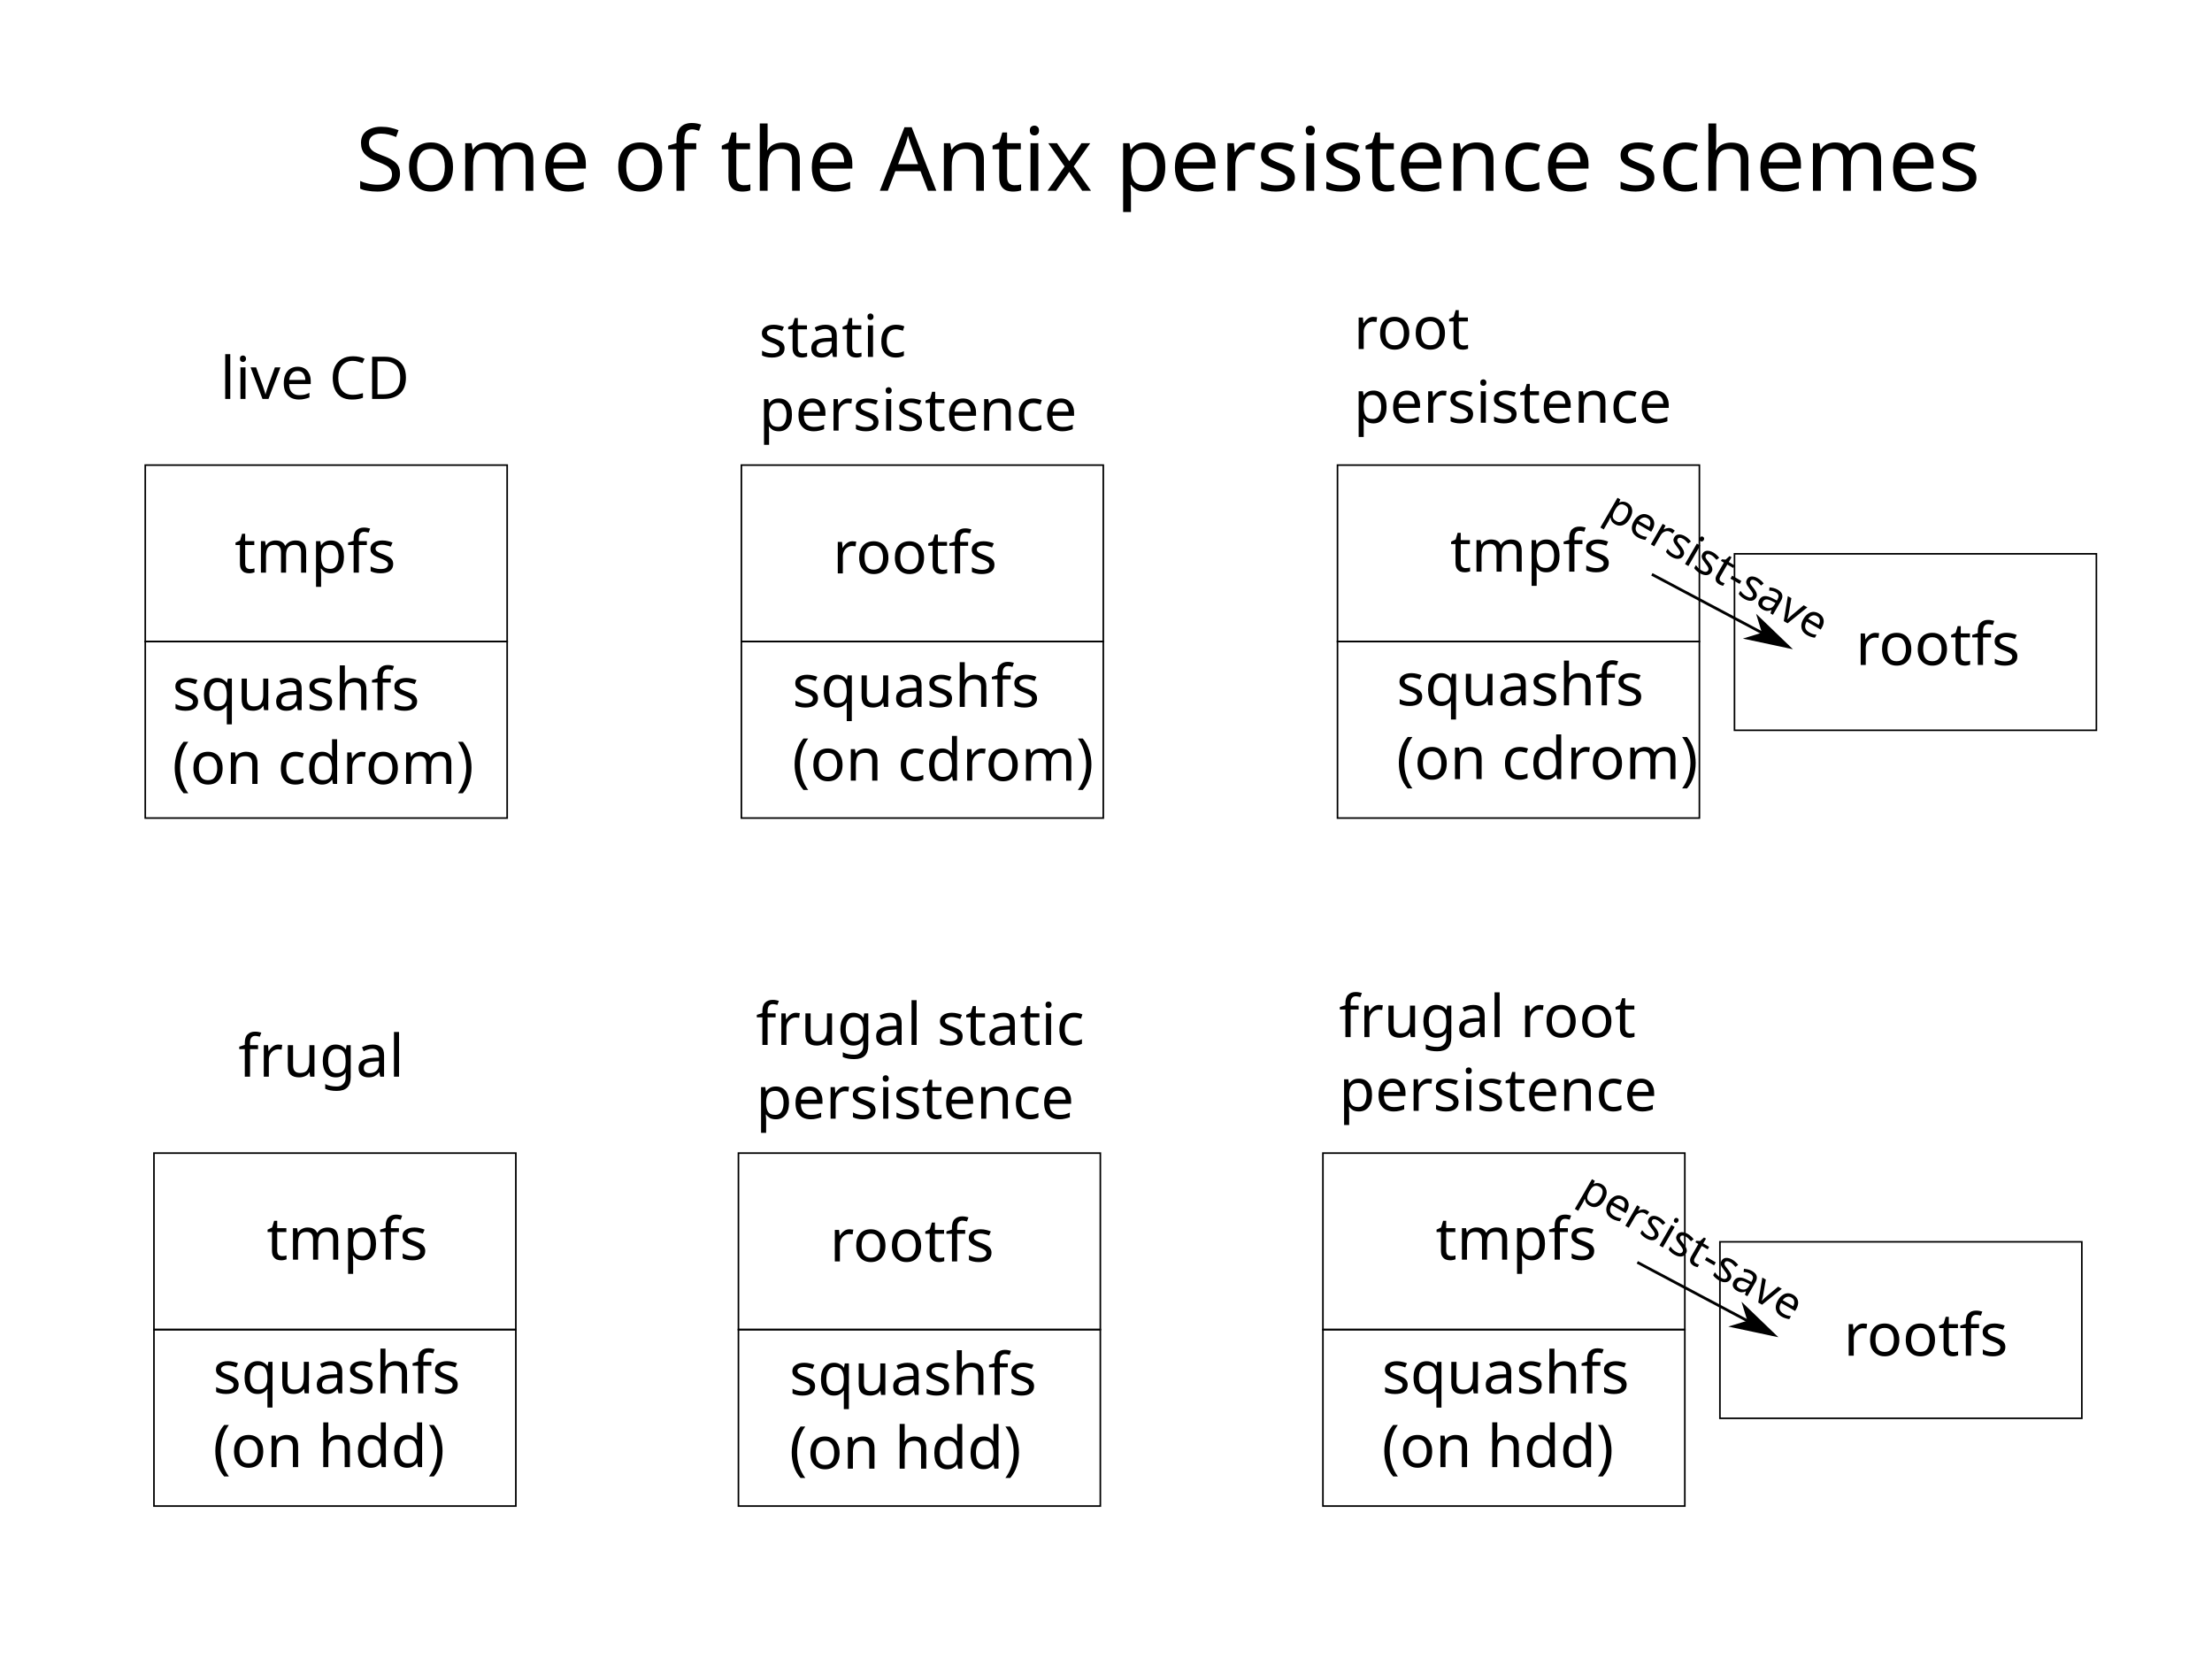
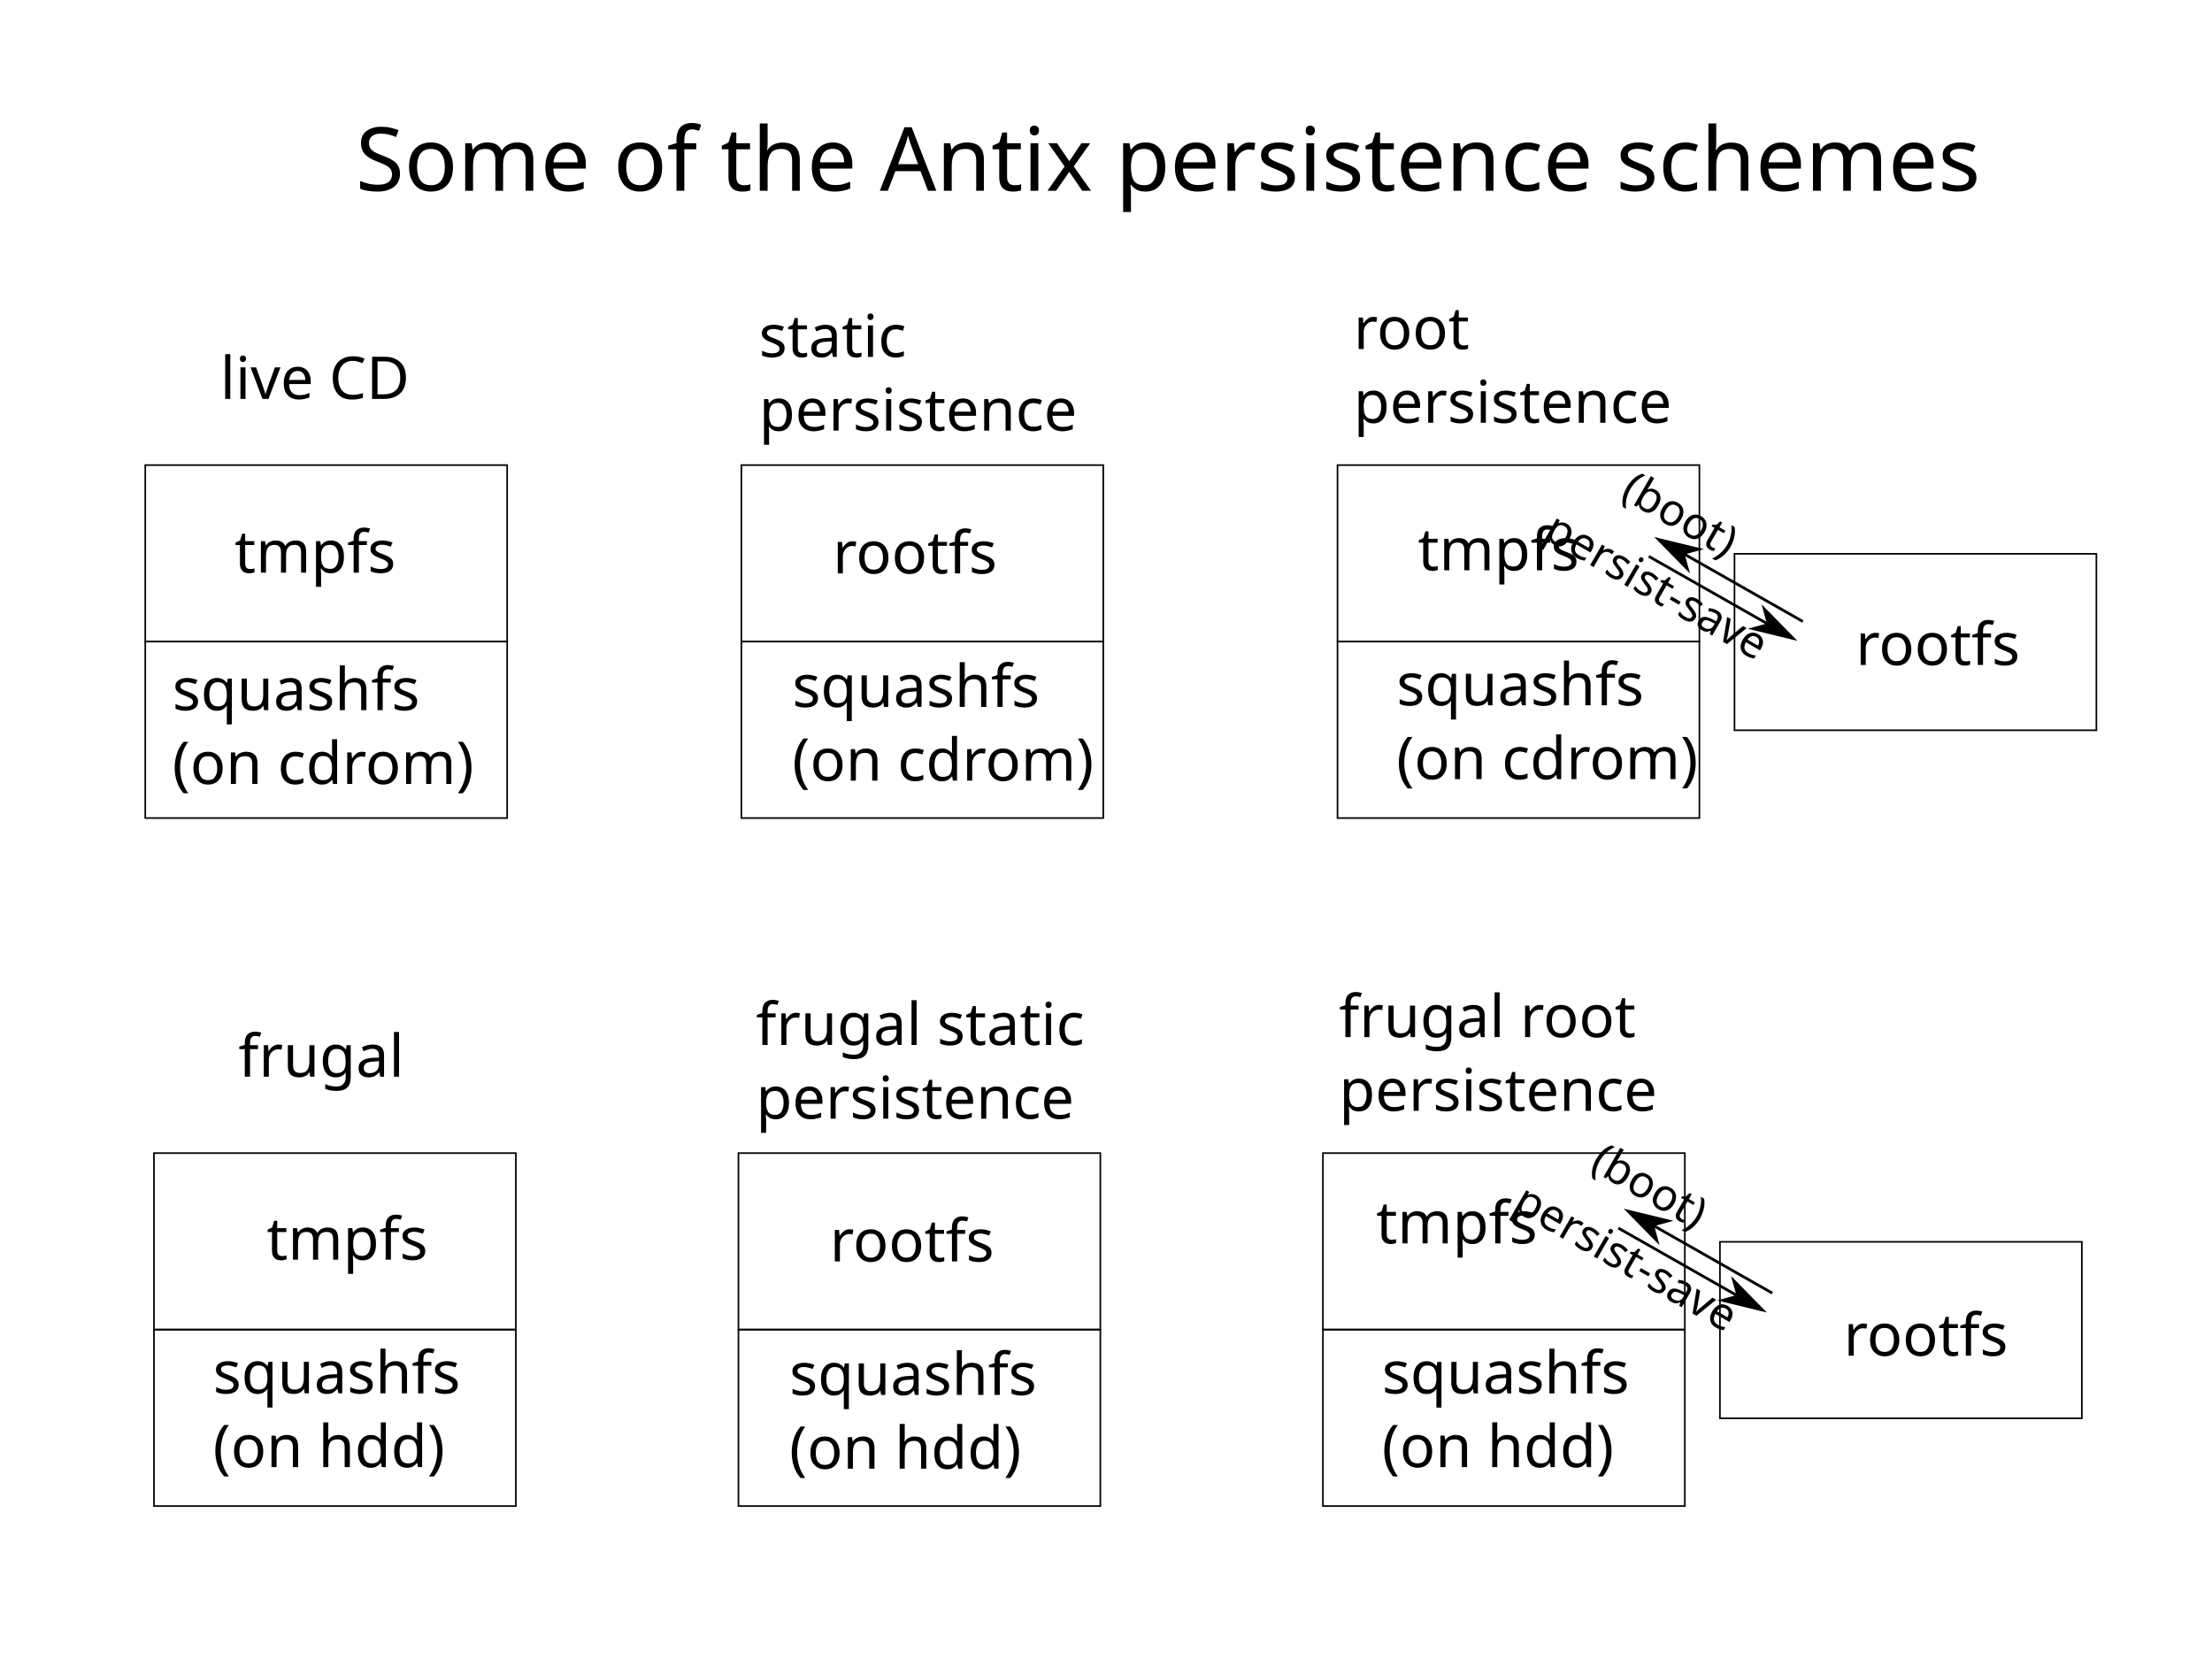
<svg xmlns="http://www.w3.org/2000/svg" xmlns:xlink="http://www.w3.org/1999/xlink" width="800" height="600" viewBox="0 0 211.667 158.75" version="1.1" id="svg8">
  <defs id="defs2">
    <marker style="overflow:visible;" id="Arrow1Lend" refX="0.0" refY="0.0" orient="auto">
      <path transform="scale(0.8) rotate(180) translate(12.5,0)" style="fill-rule:evenodd;stroke:#000000;stroke-width:1pt;stroke-opacity:1;fill:#000000;fill-opacity:1" d="M 0.0,0.0 L 5.0,-5.0 L -12.5,0.0 L 5.0,5.0 L 0.0,0.0 z " id="path1137" />
    </marker>
    <marker style="overflow:visible" id="Arrow1Lend-3" refX="0" refY="0" orient="auto">
      <path transform="matrix(-0.8,0,0,-0.8,-10,0)" style="fill:#000000;fill-opacity:1;fill-rule:evenodd;stroke:#000000;stroke-width:1pt;stroke-opacity:1" d="M 0,0 5,-5 -12.5,0 5,5 Z" id="path1137-6" />
+     </marker>
+     <marker style="overflow:visible" id="Arrow1Lend-3-3" refX="0" refY="0" orient="auto">
+       <path transform="matrix(-0.8,0,0,-0.8,-10,0)" style="fill:#000000;fill-opacity:1;fill-rule:evenodd;stroke:#000000;stroke-width:1pt;stroke-opacity:1" d="M 0,0 5,-5 -12.5,0 5,5 Z" id="path1137-6-6" />
+     </marker>
+     <marker style="overflow:visible" id="marker980" refX="0" refY="0" orient="auto">
+       <path transform="matrix(-0.8,0,0,-0.8,-10,0)" style="fill:#000000;fill-opacity:1;fill-rule:evenodd;stroke:#000000;stroke-width:1pt;stroke-opacity:1" d="M 0,0 5,-5 -12.5,0 5,5 Z" id="path978" />
+     </marker>
+     <marker style="overflow:visible" id="marker984" refX="0" refY="0" orient="auto">
+       <path transform="matrix(-0.8,0,0,-0.8,-10,0)" style="fill:#000000;fill-opacity:1;fill-rule:evenodd;stroke:#000000;stroke-width:1pt;stroke-opacity:1" d="M 0,0 5,-5 -12.5,0 5,5 Z" id="path982" />
+     </marker>
+     <marker style="overflow:visible" id="marker988" refX="0" refY="0" orient="auto">
+       <path transform="matrix(-0.8,0,0,-0.8,-10,0)" style="fill:#000000;fill-opacity:1;fill-rule:evenodd;stroke:#000000;stroke-width:1pt;stroke-opacity:1" d="M 0,0 5,-5 -12.5,0 5,5 Z" id="path986" />
+     </marker>
+     <marker style="overflow:visible" id="marker992" refX="0" refY="0" orient="auto">
+       <path transform="matrix(-0.8,0,0,-0.8,-10,0)" style="fill:#000000;fill-opacity:1;fill-rule:evenodd;stroke:#000000;stroke-width:1pt;stroke-opacity:1" d="M 0,0 5,-5 -12.5,0 5,5 Z" id="path990" />
+     </marker>
+     <marker style="overflow:visible" id="Arrow1Lend-3-7" refX="0" refY="0" orient="auto">
+       <path transform="matrix(-0.8,0,0,-0.8,-10,0)" style="fill:#000000;fill-opacity:1;fill-rule:evenodd;stroke:#000000;stroke-width:1pt;stroke-opacity:1" d="M 0,0 5,-5 -12.5,0 5,5 Z" id="path1137-6-5" />
+     </marker>
+     <marker style="overflow:visible" id="marker1190" refX="0" refY="0" orient="auto">
+       <path transform="matrix(-0.8,0,0,-0.8,-10,0)" style="fill:#000000;fill-opacity:1;fill-rule:evenodd;stroke:#000000;stroke-width:1pt;stroke-opacity:1" d="M 0,0 5,-5 -12.5,0 5,5 Z" id="path1188" />
+     </marker>
+     <marker style="overflow:visible" id="marker1194" refX="0" refY="0" orient="auto">
+       <path transform="matrix(-0.8,0,0,-0.8,-10,0)" style="fill:#000000;fill-opacity:1;fill-rule:evenodd;stroke:#000000;stroke-width:1pt;stroke-opacity:1" d="M 0,0 5,-5 -12.5,0 5,5 Z" id="path1192" />
+     </marker>
+     <marker style="overflow:visible" id="marker1198" refX="0" refY="0" orient="auto">
+       <path transform="matrix(-0.8,0,0,-0.8,-10,0)" style="fill:#000000;fill-opacity:1;fill-rule:evenodd;stroke:#000000;stroke-width:1pt;stroke-opacity:1" d="M 0,0 5,-5 -12.5,0 5,5 Z" id="path1196" />
+     </marker>
+     <marker style="overflow:visible" id="marker1202" refX="0" refY="0" orient="auto">
+       <path transform="matrix(-0.8,0,0,-0.8,-10,0)" style="fill:#000000;fill-opacity:1;fill-rule:evenodd;stroke:#000000;stroke-width:1pt;stroke-opacity:1" d="M 0,0 5,-5 -12.5,0 5,5 Z" id="path1200" />
    </marker>
  </defs>
  <g id="layer1">
    <g id="g1599" transform="translate(4.257252,23.16289)">
      <rect style="fill:none;stroke:#000000;stroke-width:0.154;stroke-opacity:1;stop-color:#000000" id="rect10" width="34.63" height="16.887" x="9.643" y="21.342" />
      <use x="0" y="0" xlink:href="#rect10" id="use851" transform="translate(0,16.88742)" width="100%" height="100%" />
      <text xml:space="preserve" style="font-size:5.644px;line-height:1.25;font-family:'AR PL UKai TW MBE';-inkscape-font-specification:'AR PL UKai TW MBE, Normal';letter-spacing:0px;word-spacing:0px;stroke-width:0.265" x="18.188" y="31.636" id="text855">
        <tspan id="tspan853" x="18.188" y="31.636" style="stroke-width:0.265">tmpfs</tspan>
      </text>
      <text xml:space="preserve" style="font-size:5.644px;line-height:1.25;font-family:'AR PL UKai TW MBE';-inkscape-font-specification:'AR PL UKai TW MBE, Normal';letter-spacing:0px;word-spacing:0px;stroke-width:0.265" x="12.242" y="44.792" id="text859">
        <tspan id="tspan857" x="12.242" y="44.792" style="stroke-width:0.265">squashfs</tspan>
        <tspan x="12.242" y="51.848" style="stroke-width:0.265" id="tspan861">(on cdrom)</tspan>
      </text>
      <text xml:space="preserve" style="font-size:5.644px;line-height:1.25;font-family:'AR PL UKai TW MBE';-inkscape-font-specification:'AR PL UKai TW MBE, Normal';letter-spacing:0px;word-spacing:0px;stroke-width:0.265" x="16.81" y="15.011" id="text865">
        <tspan id="tspan863" x="16.81" y="15.011" style="stroke-width:0.265">live CD</tspan>
      </text>
    </g>
    <g id="g1610" transform="translate(3.917602,8.749544)">
      <use x="0" y="0" xlink:href="#rect10" id="use867" transform="translate(1.171622,80.2489)" width="100%" height="100%" />
      <use x="0" y="0" xlink:href="#rect10" id="use869" transform="translate(1.171622,97.13631)" width="100%" height="100%" />
      <text xml:space="preserve" style="font-size:5.644px;line-height:1.25;font-family:'AR PL UKai TW MBE';-inkscape-font-specification:'AR PL UKai TW MBE, Normal';letter-spacing:0px;word-spacing:0px;stroke-width:0.265" x="21.594" y="111.787" id="text855-6">
        <tspan id="tspan853-7" x="21.594" y="111.787" style="stroke-width:0.265">tmpfs</tspan>
      </text>
      <text xml:space="preserve" style="font-size:5.644px;line-height:1.25;font-family:'AR PL UKai TW MBE';-inkscape-font-specification:'AR PL UKai TW MBE, Normal';letter-spacing:0px;word-spacing:0px;stroke-width:0.265" x="16.469" y="124.581" id="text859-5">
        <tspan id="tspan857-3" x="16.469" y="124.581" style="stroke-width:0.265">squashfs</tspan>
        <tspan x="16.469" y="131.637" style="stroke-width:0.265" id="tspan861-5">(on hdd)</tspan>
      </text>
      <text xml:space="preserve" style="font-size:5.644px;line-height:1.25;font-family:'AR PL UKai TW MBE';-inkscape-font-specification:'AR PL UKai TW MBE, Normal';letter-spacing:0px;word-spacing:0px;stroke-width:0.265" x="18.899" y="94.279" id="text865-6">
        <tspan id="tspan863-2" x="18.899" y="94.279" style="stroke-width:0.265">frugal</tspan>
      </text>
    </g>
    <g id="g1588" transform="translate(11.21067,22.38693)">
      <use x="0" y="0" xlink:href="#rect10" id="use867-9" transform="translate(50.08933,0.7759607)" width="100%" height="100%" />
      <use x="0" y="0" xlink:href="#rect10" id="use869-1" transform="translate(50.08933,17.66338)" width="100%" height="100%" />
      <text xml:space="preserve" style="font-size:5.644px;line-height:1.25;font-family:'AR PL UKai TW MBE';-inkscape-font-specification:'AR PL UKai TW MBE, Normal';letter-spacing:0px;word-spacing:0px;stroke-width:0.265" x="68.472" y="32.485" id="text855-6-2">
        <tspan id="tspan853-7-7" x="68.472" y="32.485" style="stroke-width:0.265">rootfs</tspan>
      </text>
      <text xml:space="preserve" style="font-size:5.644px;line-height:1.25;font-family:'AR PL UKai TW MBE';-inkscape-font-specification:'AR PL UKai TW MBE, Normal';letter-spacing:0px;word-spacing:0px;stroke-width:0.265" x="64.611" y="45.258" id="text859-5-0">
        <tspan id="tspan857-3-9" x="64.611" y="45.258" style="stroke-width:0.265">squashfs</tspan>
        <tspan x="64.611" y="52.314" style="stroke-width:0.265" id="tspan861-5-3">(on cdrom)</tspan>
      </text>
      <text xml:space="preserve" style="font-size:5.644px;line-height:1.25;font-family:'AR PL UKai TW MBE';-inkscape-font-specification:'AR PL UKai TW MBE, Normal';letter-spacing:0px;word-spacing:0px;stroke-width:0.265" x="61.414" y="11.766" id="text865-6-6">
        <tspan id="tspan863-2-0" x="61.414" y="11.766" style="stroke-width:0.265">static</tspan>
        <tspan x="61.414" y="18.822" style="stroke-width:0.265" id="tspan999">persistence</tspan>
      </text>
    </g>
    <g id="g1622" transform="translate(10.3582,8.606593)">
      <use x="0" y="0" xlink:href="#rect10" id="use867-9-6" transform="translate(50.66085,80.39185)" width="100%" height="100%" />
      <use x="0" y="0" xlink:href="#rect10" id="use869-1-2" transform="translate(50.66085,97.27926)" width="100%" height="100%" />
      <text xml:space="preserve" style="font-size:5.644px;line-height:1.25;font-family:'AR PL UKai TW MBE';-inkscape-font-specification:'AR PL UKai TW MBE, Normal';letter-spacing:0px;word-spacing:0px;stroke-width:0.265" x="69.043" y="112.101" id="text855-6-2-6">
        <tspan id="tspan853-7-7-1" x="69.043" y="112.101" style="stroke-width:0.265">rootfs</tspan>
      </text>
      <text xml:space="preserve" style="font-size:5.644px;line-height:1.25;font-family:'AR PL UKai TW MBE';-inkscape-font-specification:'AR PL UKai TW MBE, Normal';letter-spacing:0px;word-spacing:0px;stroke-width:0.265" x="65.182" y="124.874" id="text859-5-0-8">
        <tspan id="tspan857-3-9-7" x="65.182" y="124.874" style="stroke-width:0.265">squashfs</tspan>
        <tspan x="65.182" y="131.93" style="stroke-width:0.265" id="tspan861-5-3-9">(on hdd)</tspan>
      </text>
      <text xml:space="preserve" style="font-size:5.644px;line-height:1.25;font-family:'AR PL UKai TW MBE';-inkscape-font-specification:'AR PL UKai TW MBE, Normal';letter-spacing:0px;word-spacing:0px;stroke-width:0.265" x="61.986" y="91.382" id="text865-6-6-2">
        <tspan id="tspan863-2-0-0" x="61.986" y="91.382" style="stroke-width:0.265">frugal static</tspan>
        <tspan x="61.986" y="98.438" style="stroke-width:0.265" id="tspan999-2">persistence</tspan>
      </text>
    </g>
    <g id="g1644" transform="translate(13.67931,8.028537)">
      <use x="0" y="0" xlink:href="#rect10" id="use867-3" transform="translate(103.2696,80.96991)" width="100%" height="100%" />
      <use x="0" y="0" xlink:href="#rect10" id="use869-7" transform="translate(103.2696,97.85732)" width="100%" height="100%" />
-       <text xml:space="preserve" style="font-size:5.644px;line-height:1.25;font-family:'AR PL UKai TW MBE';-inkscape-font-specification:'AR PL UKai TW MBE, Normal';letter-spacing:0px;word-spacing:0px;stroke-width:0.265" x="123.692" y="112.508" id="text855-6-5">
-         <tspan id="tspan853-7-9" x="123.692" y="112.508" style="stroke-width:0.265">tmpfs</tspan>
+       <text xml:space="preserve" style="font-size:5.644px;line-height:1.25;font-family:'AR PL UKai TW MBE';-inkscape-font-specification:'AR PL UKai TW MBE, Normal';letter-spacing:0px;word-spacing:0px;stroke-width:0.265" x="118.004" y="110.957" id="text855-6-5">
+         <tspan id="tspan853-7-9" x="118.004" y="110.957" style="stroke-width:0.265">tmpfs</tspan>
      </text>
      <text xml:space="preserve" style="font-size:5.644px;line-height:1.25;font-family:'AR PL UKai TW MBE';-inkscape-font-specification:'AR PL UKai TW MBE, Normal';letter-spacing:0px;word-spacing:0px;stroke-width:0.265" x="118.567" y="125.302" id="text859-5-2">
        <tspan id="tspan857-3-2" x="118.567" y="125.302" style="stroke-width:0.265">squashfs</tspan>
        <tspan x="118.567" y="132.358" style="stroke-width:0.265" id="tspan861-5-8">(on hdd)</tspan>
      </text>
      <text xml:space="preserve" style="font-size:5.644px;line-height:1.25;font-family:'AR PL UKai TW MBE';-inkscape-font-specification:'AR PL UKai TW MBE, Normal';letter-spacing:0px;word-spacing:0px;stroke-width:0.265" x="114.452" y="91.208" id="text865-6-9">
        <tspan id="tspan863-2-7" x="114.452" y="91.208" style="stroke-width:0.265">frugal root</tspan>
        <tspan x="114.452" y="98.263" style="stroke-width:0.265" id="tspan1128">persistence</tspan>
      </text>
      <use x="0" y="0" xlink:href="#rect10" id="use1130" transform="translate(141.2583,89.45992)" width="100%" height="100%" />
-       <path style="fill:none;stroke:#000000;stroke-width:0.265;stroke-linecap:butt;stroke-linejoin:miter;stroke-miterlimit:4;stroke-dasharray:none;stroke-opacity:1;marker-end:url(#Arrow1Lend)" d="m 142.996,112.764 13.044,6.927" id="path1132" />
-       <text xml:space="preserve" style="font-size:5.644px;line-height:1.25;font-family:'AR PL UKai TW MBE';-inkscape-font-specification:'AR PL UKai TW MBE, Normal';letter-spacing:0px;word-spacing:0px;stroke-width:0.265" x="172.124" y="23.706" id="text1418" transform="rotate(30)">
-         <tspan id="tspan1416" x="172.124" y="23.706" style="font-size:4.233px;stroke-width:0.265">persist-save</tspan>
-       </text>
      <text xml:space="preserve" style="font-size:5.644px;line-height:1.25;font-family:'AR PL UKai TW MBE';-inkscape-font-specification:'AR PL UKai TW MBE, Normal';letter-spacing:0px;word-spacing:0px;stroke-width:0.265" x="162.739" y="121.698" id="text1700-1">
        <tspan id="tspan1698-0" x="162.739" y="121.698" style="stroke-width:0.265">rootfs</tspan>
      </text>
+       <use x="0" y="0" xlink:href="#g952" id="use1176" transform="translate(-14.51039,74.04016)" width="100%" height="100%" />
    </g>
    <g id="g1564" transform="translate(2.088352,17.7967)">
      <use x="0" y="0" xlink:href="#rect10" id="use867-3-1" transform="translate(116.2544,5.366188)" width="100%" height="100%" />
      <use x="0" y="0" xlink:href="#rect10" id="use869-7-2" transform="translate(116.2544,22.2536)" width="100%" height="100%" />
-       <text xml:space="preserve" style="font-size:5.644px;line-height:1.25;font-family:'AR PL UKai TW MBE';-inkscape-font-specification:'AR PL UKai TW MBE, Normal';letter-spacing:0px;word-spacing:0px;stroke-width:0.265" x="136.677" y="36.905" id="text855-6-5-9">
-         <tspan id="tspan853-7-9-3" x="136.677" y="36.905" style="stroke-width:0.265">tmpfs</tspan>
+       <text xml:space="preserve" style="font-size:5.644px;line-height:1.25;font-family:'AR PL UKai TW MBE';-inkscape-font-specification:'AR PL UKai TW MBE, Normal';letter-spacing:0px;word-spacing:0px;stroke-width:0.265" x="133.586" y="36.777" id="text855-6-5-9">
+         <tspan id="tspan853-7-9-3" x="133.586" y="36.777" style="stroke-width:0.265">tmpfs</tspan>
      </text>
      <text xml:space="preserve" style="font-size:5.644px;line-height:1.25;font-family:'AR PL UKai TW MBE';-inkscape-font-specification:'AR PL UKai TW MBE, Normal';letter-spacing:0px;word-spacing:0px;stroke-width:0.265" x="131.552" y="49.699" id="text859-5-2-1">
        <tspan id="tspan857-3-2-9" x="131.552" y="49.699" style="stroke-width:0.265">squashfs</tspan>
        <tspan x="131.552" y="56.754" style="stroke-width:0.265" id="tspan861-5-8-4">(on cdrom)</tspan>
      </text>
      <text xml:space="preserve" style="font-size:5.644px;line-height:1.25;font-family:'AR PL UKai TW MBE';-inkscape-font-specification:'AR PL UKai TW MBE, Normal';letter-spacing:0px;word-spacing:0px;stroke-width:0.265" x="127.436" y="15.604" id="text865-6-9-7">
        <tspan id="tspan863-2-7-8" x="127.436" y="15.604" style="stroke-width:0.265">root</tspan>
        <tspan x="127.436" y="22.66" style="stroke-width:0.265" id="tspan1128-4">persistence</tspan>
      </text>
      <use x="0" y="0" xlink:href="#rect10" id="use1130-5" transform="translate(154.2431,13.8562)" width="100%" height="100%" />
-       <path style="fill:none;stroke:#000000;stroke-width:0.265;stroke-linecap:butt;stroke-linejoin:miter;stroke-miterlimit:4;stroke-dasharray:none;stroke-opacity:1;marker-end:url(#Arrow1Lend-3)" d="m 155.981,37.161 13.044,6.927" id="path1132-0" />
-       <text xml:space="preserve" style="font-size:5.644px;line-height:1.25;font-family:'AR PL UKai TW MBE';-inkscape-font-specification:'AR PL UKai TW MBE, Normal';letter-spacing:0px;word-spacing:0px;stroke-width:0.265" x="146.794" y="-48.246" id="text1418-3" transform="rotate(30)">
-         <tspan id="tspan1416-6" x="146.794" y="-48.246" style="font-size:4.233px;stroke-width:0.265">persist-save</tspan>
-       </text>
      <text xml:space="preserve" style="font-size:5.644px;line-height:1.25;font-family:'AR PL UKai TW MBE';-inkscape-font-specification:'AR PL UKai TW MBE, Normal';letter-spacing:0px;word-spacing:0px;stroke-width:0.265" x="175.475" y="45.834" id="text1700">
        <tspan id="tspan1698" x="175.475" y="45.834" style="stroke-width:0.265">rootfs</tspan>
      </text>
+       <g id="g952">
+         <path style="fill:none;stroke:#000000;stroke-width:0.265;stroke-linecap:butt;stroke-linejoin:miter;stroke-miterlimit:4;stroke-dasharray:none;stroke-opacity:1;marker-end:url(#Arrow1Lend-3)" d="m 155.685,35.444 13.774,7.828" id="path1132-0" />
+         <use x="0" y="0" xlink:href="#path1132-0" id="use942" transform="rotate(180,163.0549,38.55852)" width="100%" height="100%" />
+         <text xml:space="preserve" style="font-size:5.644px;line-height:1.25;font-family:'AR PL UKai TW MBE';-inkscape-font-specification:'AR PL UKai TW MBE, Normal';text-align:center;letter-spacing:0px;word-spacing:0px;text-anchor:middle;stroke-width:0.265" x="161.22" y="-50.674" id="text1418-3" transform="rotate(30)">
+           <tspan x="161.22" y="-50.674" style="font-size:4.233px;text-align:center;text-anchor:middle;stroke-width:0.265" id="tspan1104">(boot)</tspan>
+           <tspan x="161.22" y="-43.619" style="font-size:4.233px;text-align:center;text-anchor:middle;stroke-width:0.265" id="tspan1102">persist-save</tspan>
+         </text>
+       </g>
    </g>
    <text xml:space="preserve" style="font-size:5.644px;line-height:1.25;font-family:'AR PL UKai TW MBE';-inkscape-font-specification:'AR PL UKai TW MBE, Normal';letter-spacing:0px;word-spacing:0px;stroke-width:0.265" x="34.029" y="18.252" id="text1678">
      <tspan id="tspan1676" x="34.029" y="18.252" style="font-size:8.467px;stroke-width:0.265">Some of the Antix persistence schemes</tspan>
    </text>
  </g>
</svg>
